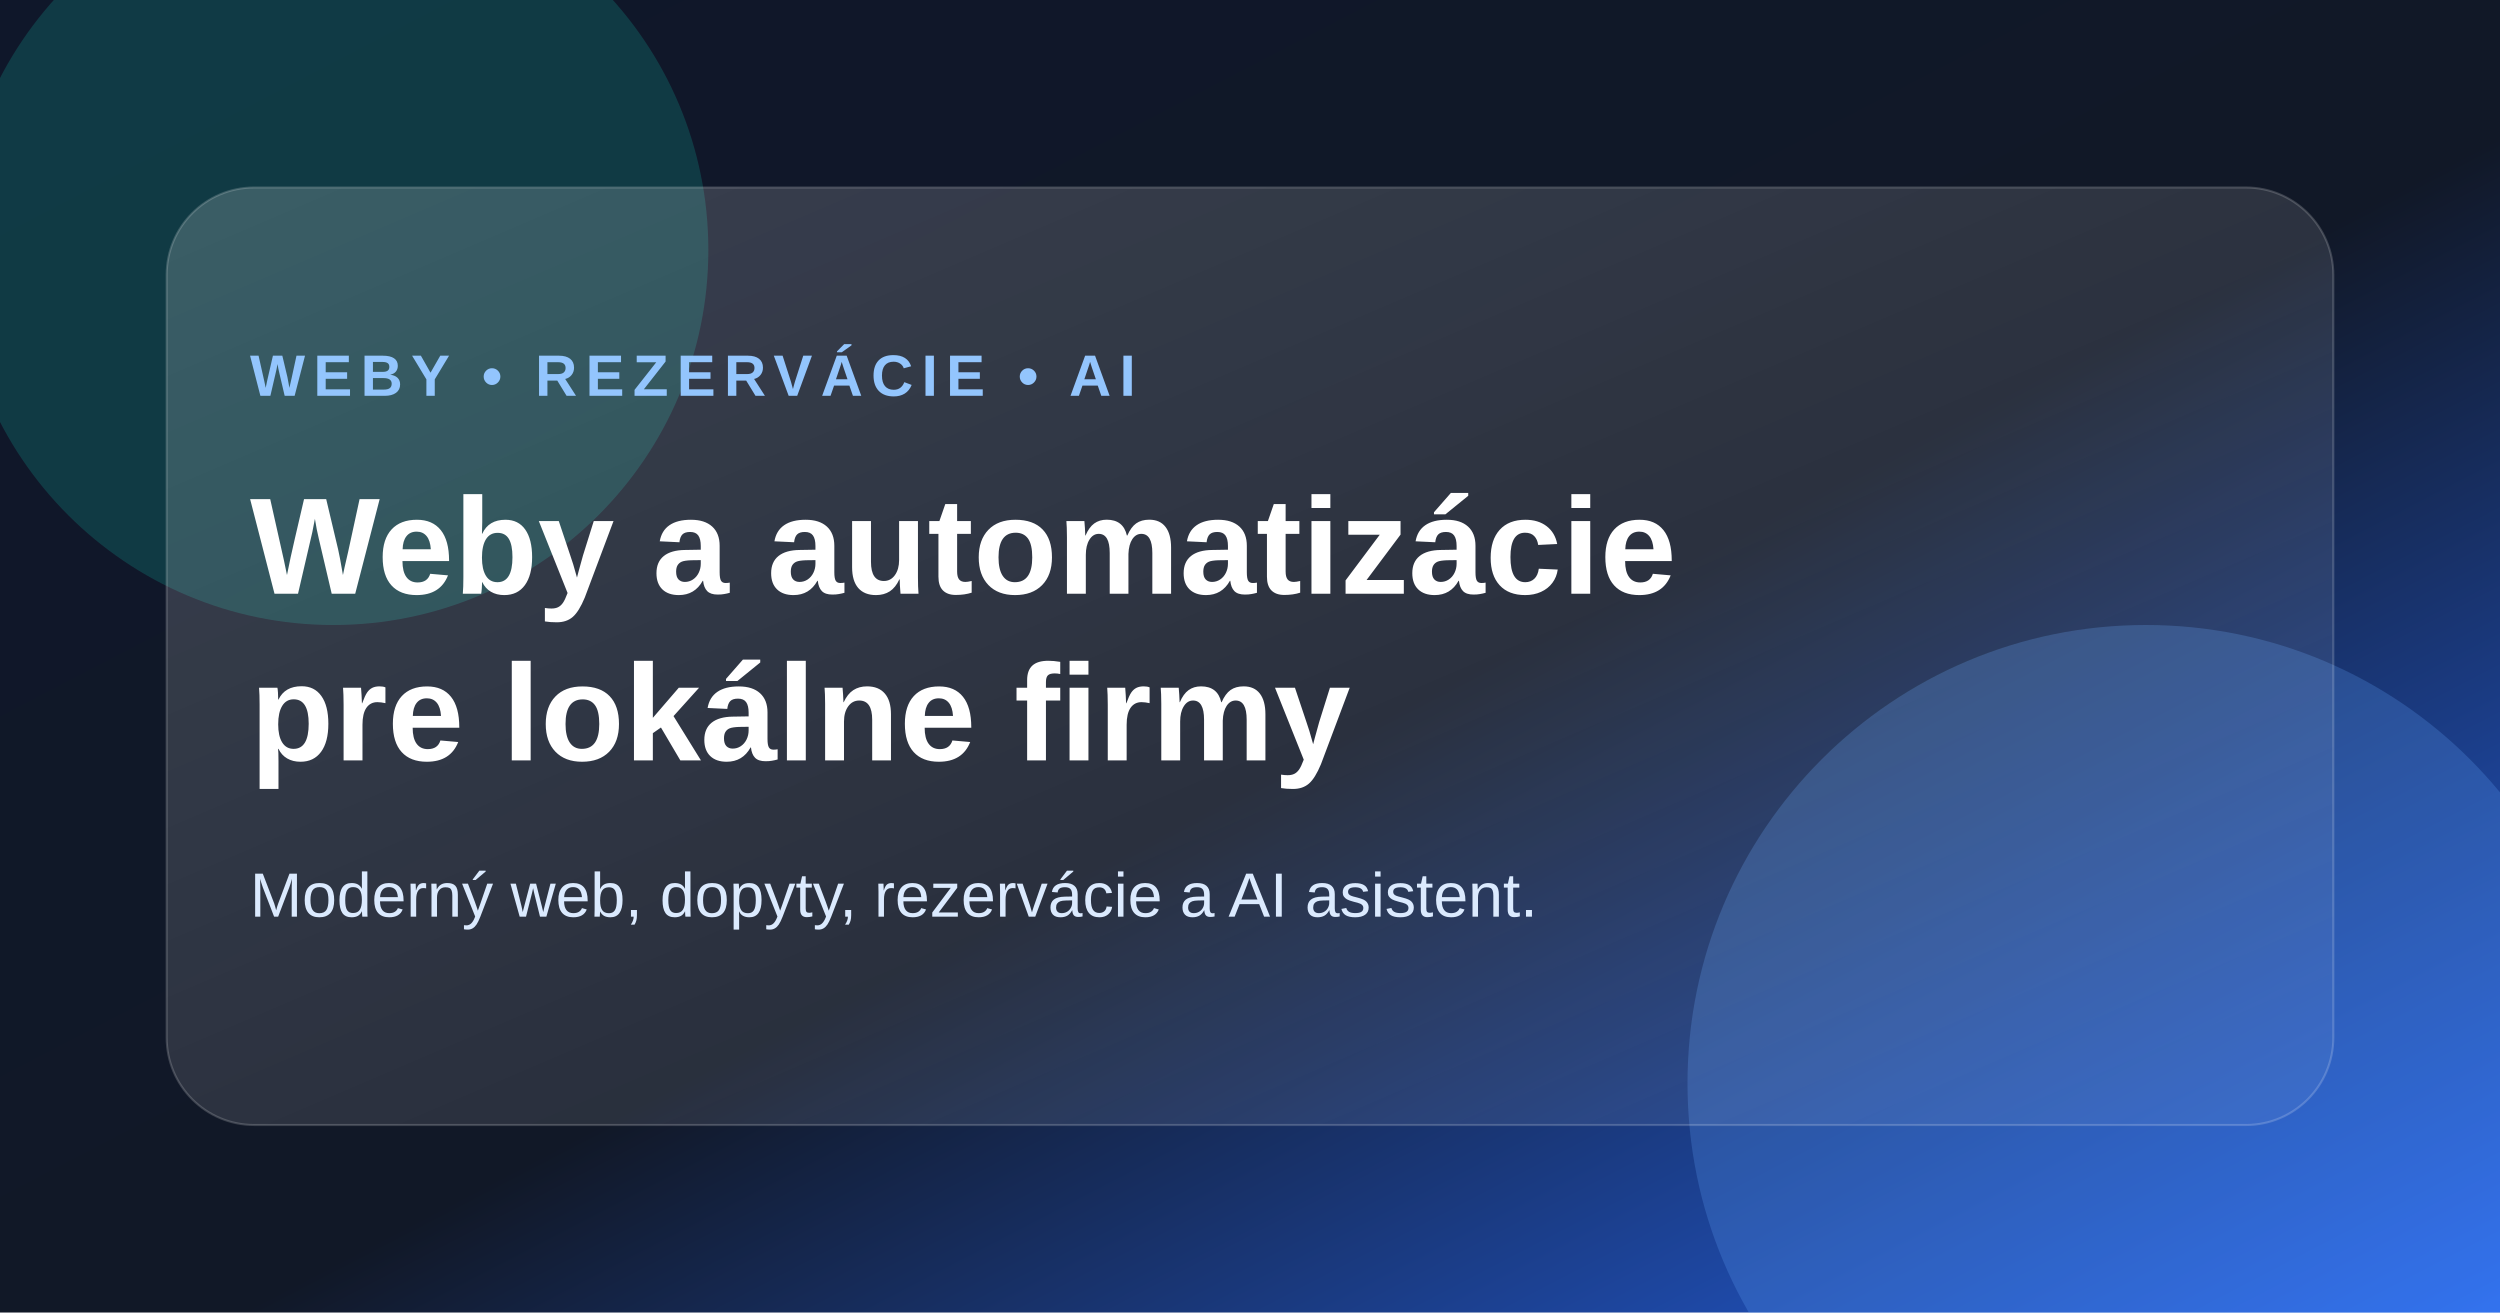
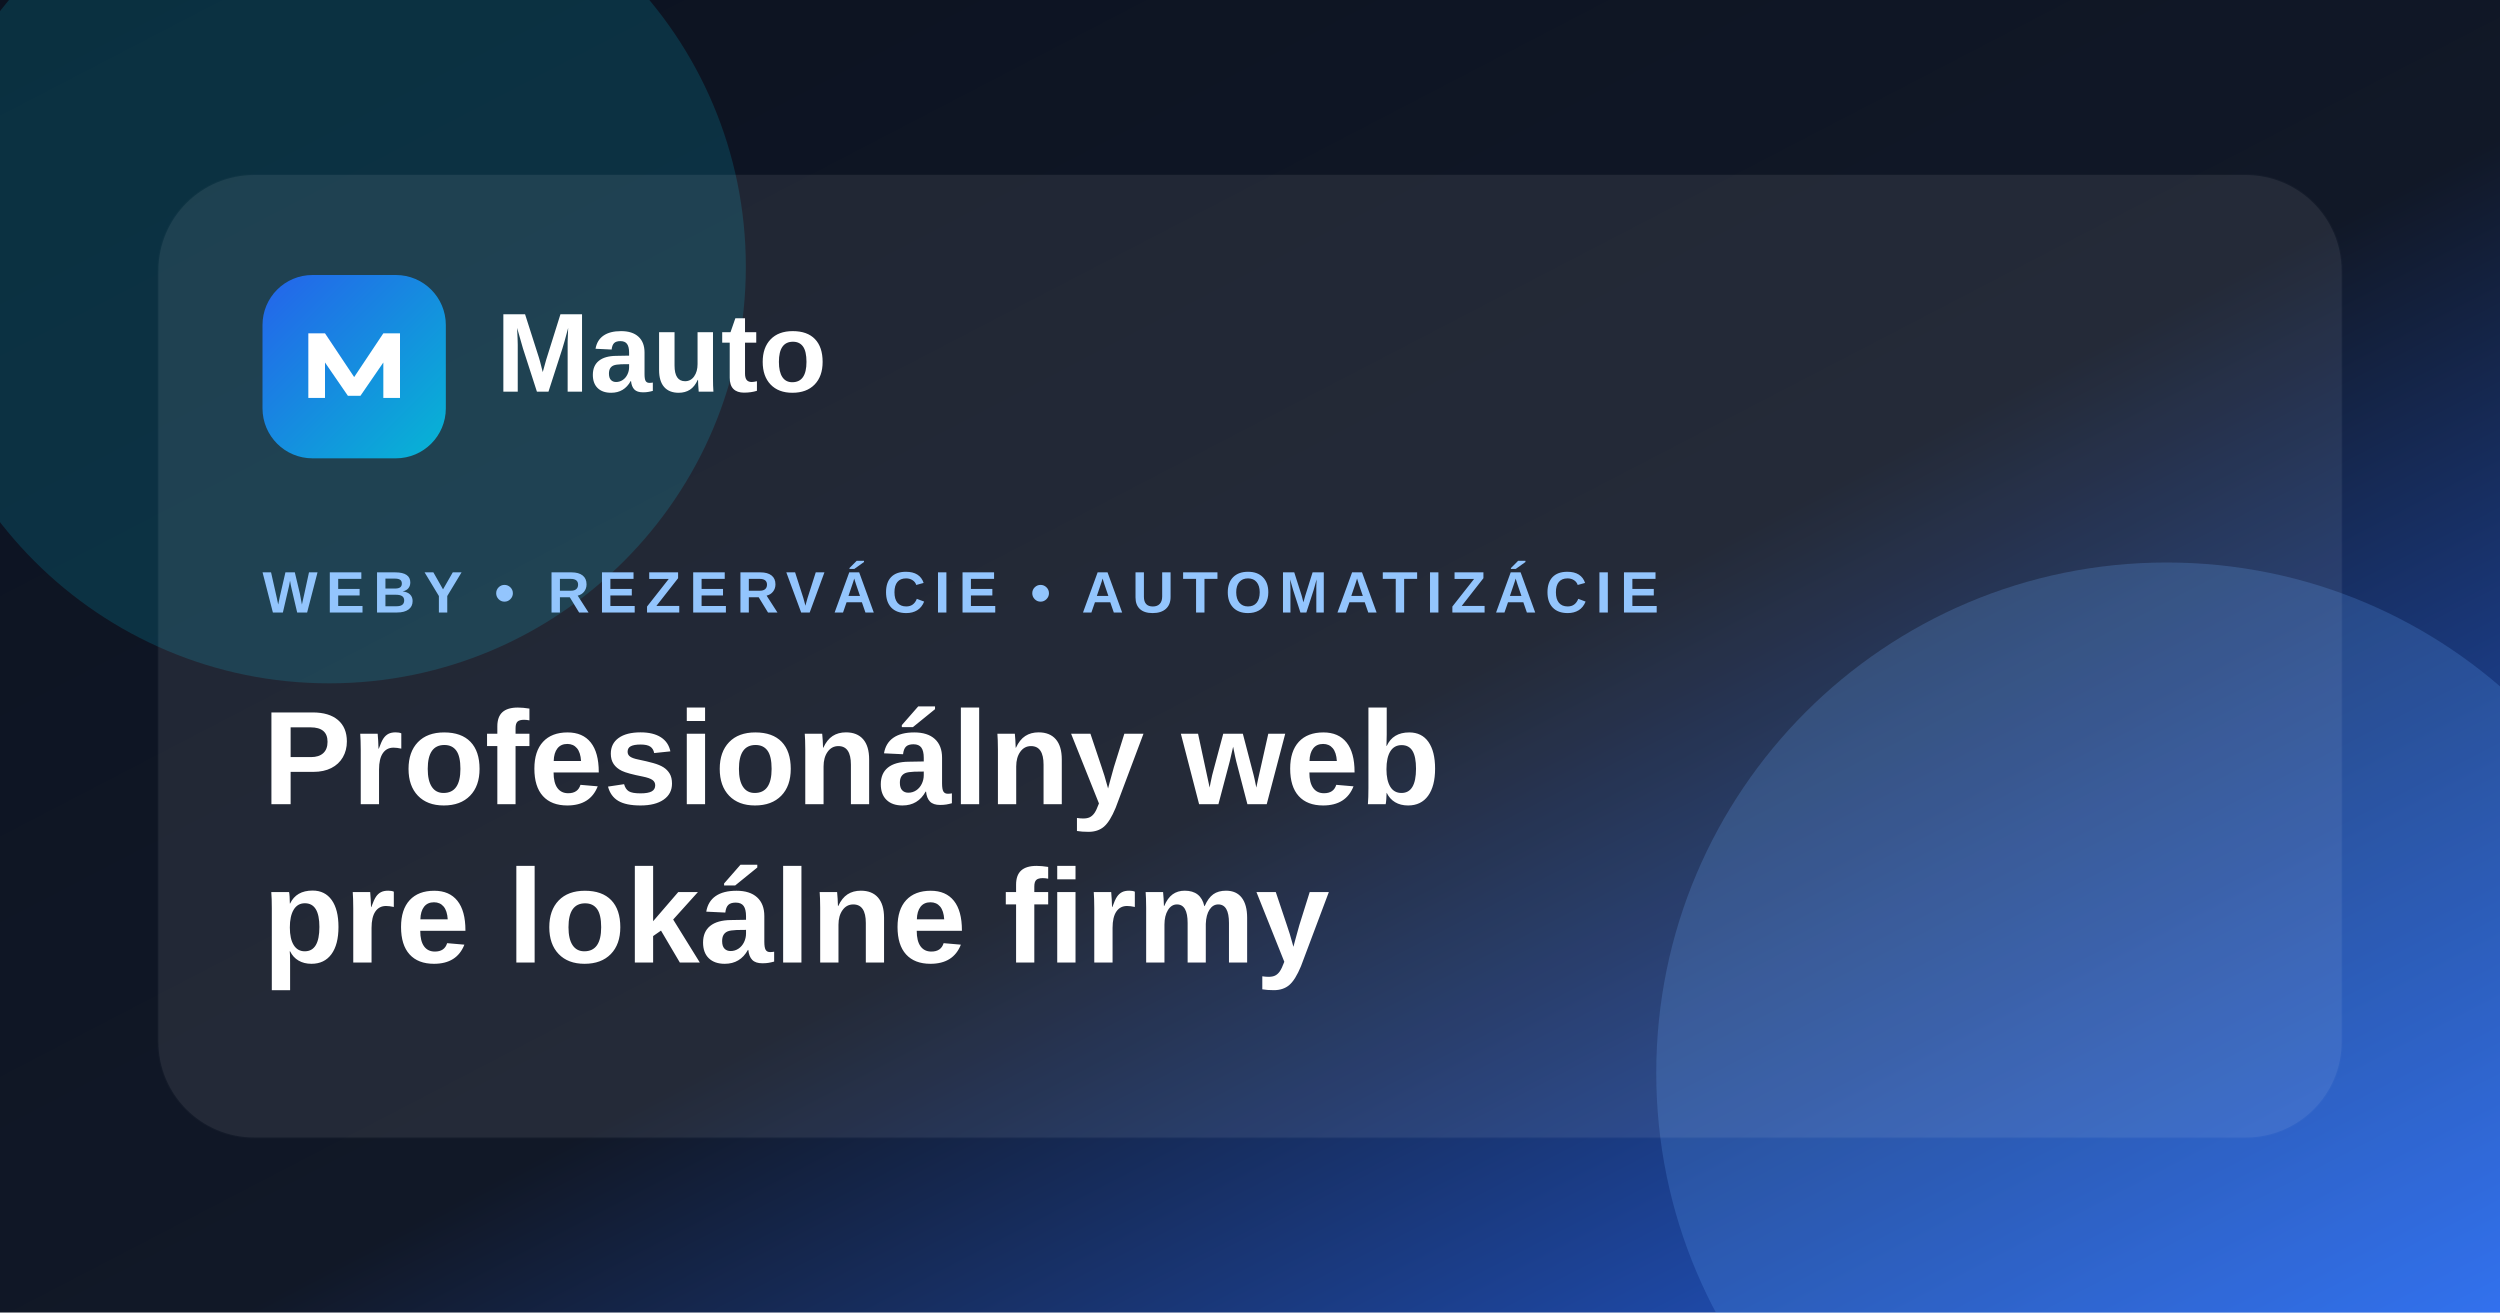
<svg xmlns="http://www.w3.org/2000/svg" width="1200" height="630" viewBox="0 0 1200 630">
  <defs>
    <linearGradient id="bg" x1="0" x2="1" y1="0" y2="1">
-       <stop stop-color="#0f172a" />
+       <stop stop-color="#0B1220" />
      <stop offset="0.55" stop-color="#111827" />
-       <stop offset="1" stop-color="#2563eb" />
+       <stop offset="1" stop-color="#2563EB" />
    </linearGradient>
-     <linearGradient id="card" x1="0" x2="1" y1="0" y2="1">
-       <stop stop-color="#ffffff" stop-opacity="0.18" />
-       <stop offset="1" stop-color="#ffffff" stop-opacity="0.05" />
+     <linearGradient id="mark" x1="0" x2="1" y1="0" y2="1">
+       <stop stop-color="#2563EB" />
+       <stop offset="1" stop-color="#06B6D4" />
    </linearGradient>
  </defs>
  <rect width="1200" height="630" fill="url(#bg)" />
-   <circle cx="160" cy="120" r="180" fill="#14b8a6" opacity="0.22" />
-   <circle cx="1030" cy="520" r="220" fill="#60a5fa" opacity="0.24" />
-   <rect x="80" y="90" width="1040" height="450" rx="42" fill="url(#card)" stroke="#ffffff" stroke-opacity="0.18" />
-   <text x="120" y="190" fill="#93c5fd" font-family="Arial, sans-serif" font-size="28" font-weight="800" letter-spacing="4">WEBY • REZERVÁCIE • AI</text>
-   <text x="120" y="285" fill="#ffffff" font-family="Arial, sans-serif" font-size="66" font-weight="900">Weby a automatizácie</text>
-   <text x="120" y="365" fill="#ffffff" font-family="Arial, sans-serif" font-size="66" font-weight="900">pre lokálne firmy</text>
-   <text x="120" y="440" fill="#dbeafe" font-family="Arial, sans-serif" font-size="30">Moderný web, dopyty, rezervácie a AI asistent.</text>
+   <circle cx="158" cy="128" r="200" fill="#06B6D4" opacity="0.18" />
+   <circle cx="1040" cy="515" r="245" fill="#60A5FA" opacity="0.22" />
+   <rect x="76" y="84" width="1048" height="462" rx="46" fill="white" opacity="0.08" stroke="white" stroke-opacity="0.18" />
+   <rect x="126" y="132" width="88" height="88" rx="24" fill="url(#mark)" />
+   <path d="M148 191V160H156L170 181L184 160H192V191H184V174L173 190H167L156 174V191H148Z" fill="white" />
+   <text x="238" y="188" fill="#FFFFFF" font-family="Arial, sans-serif" font-size="54" font-weight="900">Mauto</text>
+   <text x="126" y="294" fill="#93C5FD" font-family="Arial, sans-serif" font-size="28" font-weight="800" letter-spacing="4">WEBY • REZERVÁCIE • AUTOMATIZÁCIE</text>
+   <text x="126" y="386" fill="#FFFFFF" font-family="Arial, sans-serif" font-size="64" font-weight="900">Profesionálny web</text>
+   <text x="126" y="462" fill="#FFFFFF" font-family="Arial, sans-serif" font-size="64" font-weight="900">pre lokálne firmy</text>
</svg>
